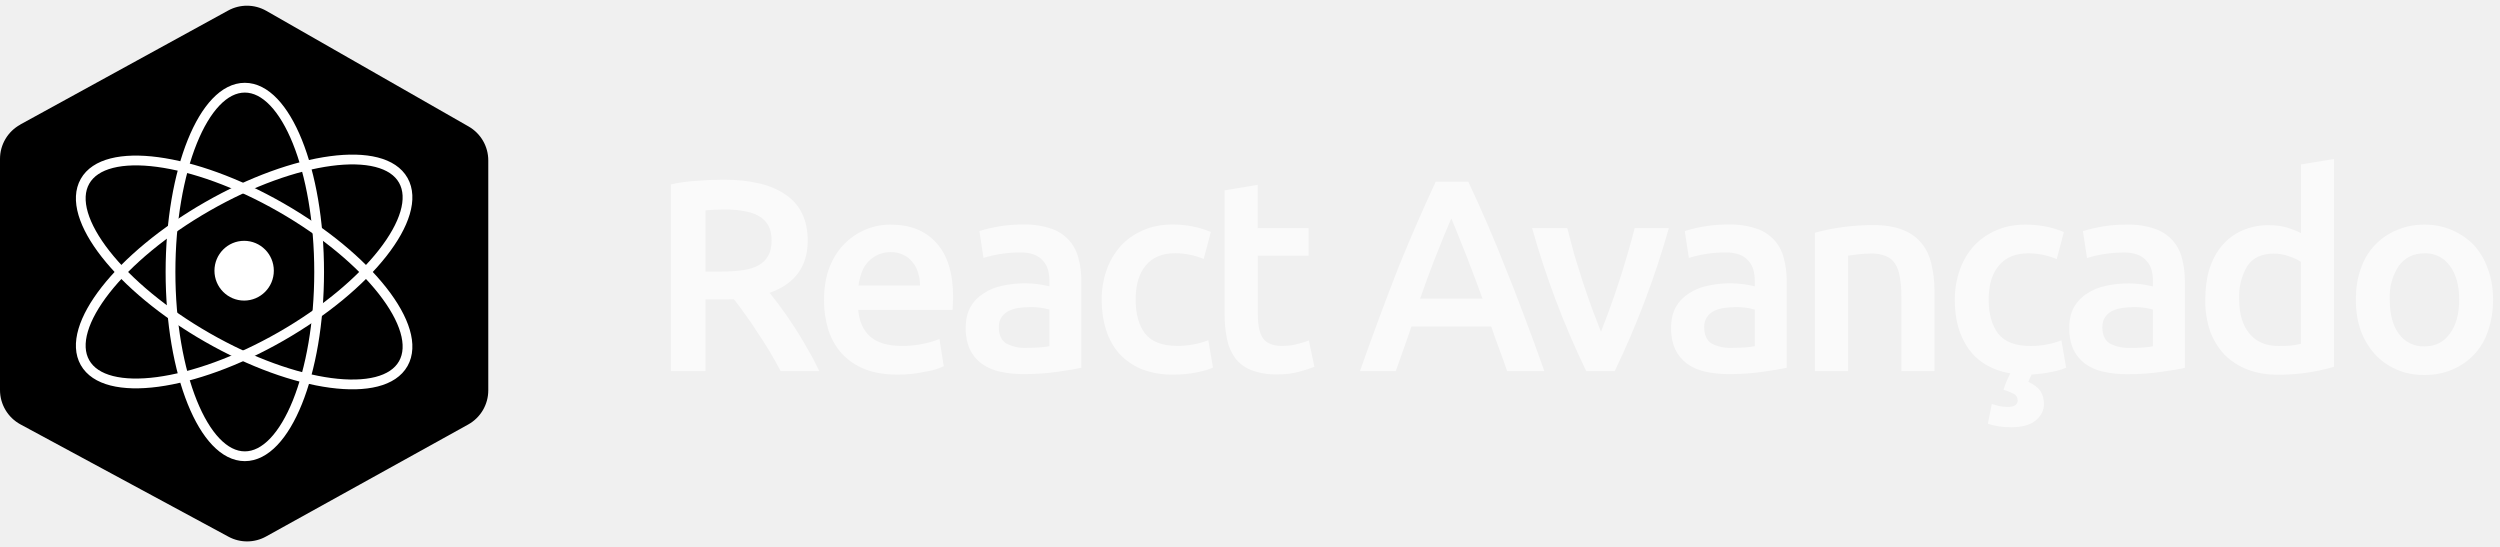
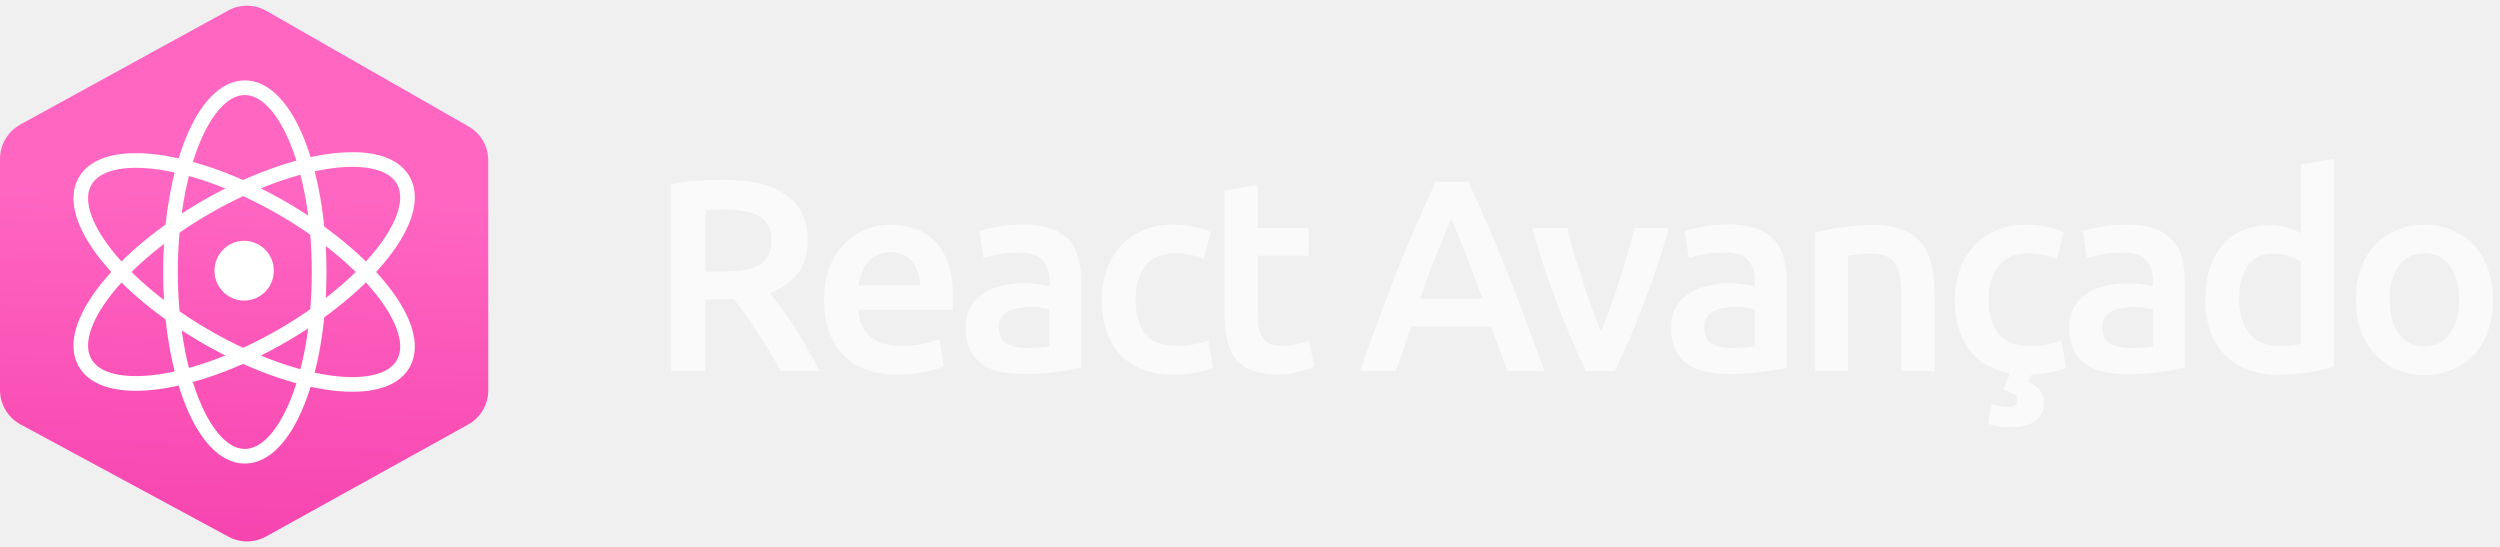
<svg xmlns="http://www.w3.org/2000/svg" fill="none" viewBox="0 0 256 56">
  <path d="M2.08 12.75L23.36 1.08a4 4 0 013.91.03L48 12.96A4 4 0 0150 16.43v23.54a4 4 0 01-2.06 3.5l-20.7 11.47a4 4 0 01-3.84.02L2.1 43.46A4 4 0 010 39.94V16.26a4 4 0 012.08-3.5z" fill="url(#paint0_linear)" />
-   <ellipse rx="7.65" ry="18.78" transform="matrix(-.49197 .87061 .8678 .49693 25 27.9)" stroke="#fff" strokeWidth="1.5" />
-   <ellipse rx="7.65" ry="18.78" transform="matrix(-.49197 -.87061 .8678 -.49693 25 27.8)" stroke="#fff" strokeWidth="1.5" />
-   <ellipse cx="25.07" cy="27.85" rx="7.61" ry="18.87" transform="rotate(180 25.07 27.85)" stroke="#fff" strokeWidth="1.5" />
+   <ellipse rx="7.65" ry="18.78" transform="matrix(-.49197 .87061 .8678 .49693 25 27.9)" stroke="#fff" stroke-width="1.5" />
+   <ellipse rx="7.65" ry="18.78" transform="matrix(-.49197 -.87061 .8678 -.49693 25 27.8)" stroke="#fff" stroke-width="1.5" />
+   <ellipse cx="25.07" cy="27.85" rx="7.61" ry="18.87" transform="rotate(180 25.07 27.85)" stroke="#fff" stroke-width="1.5" />
  <ellipse cx="25.01" cy="27.73" rx="3.06" ry="3.04" transform="rotate(-90 25 27.73)" fill="#fff" />
  <path d="M74.06 18.4c2.8 0 4.93.51 6.4 1.54 1.5 1.03 2.25 2.6 2.25 4.7 0 2.64-1.3 4.42-3.9 5.35a41.65 41.65 0 013.92 5.8c.44.74.82 1.48 1.16 2.21h-3.95a40.42 40.42 0 00-2.4-4c-.42-.66-.83-1.26-1.24-1.82-.41-.58-.8-1.1-1.15-1.54l-.67.02h-2.24V38H68.7V18.88c.86-.2 1.77-.31 2.74-.37a34.3 34.3 0 012.6-.11zm.25 3.05c-.75 0-1.44.03-2.07.09v6.27h1.54c.86 0 1.61-.05 2.27-.14.65-.1 1.19-.26 1.62-.5.45-.25.78-.58 1-.99.23-.4.34-.93.34-1.56 0-.6-.1-1.1-.33-1.52a2.47 2.47 0 00-.98-.98c-.41-.24-.9-.4-1.49-.5-.58-.11-1.21-.17-1.9-.17zm10.07 9.3c0-1.29.19-2.42.56-3.39.4-.97.9-1.77 1.54-2.4a6.6 6.6 0 014.7-1.96c2.02 0 3.59.62 4.7 1.87 1.15 1.25 1.72 3.12 1.72 5.6l-.03.64c0 .23-.01.43-.03.62h-9.66c.1 1.17.5 2.09 1.23 2.74.75.64 1.82.95 3.22.95a10.35 10.35 0 003.87-.7l.44 2.78a6.26 6.26 0 01-1.9.56 12.6 12.6 0 01-2.83.3c-1.29 0-2.4-.18-3.36-.56a6.48 6.48 0 01-2.35-1.6 6.7 6.7 0 01-1.37-2.4 9.97 9.97 0 01-.45-3.05zm9.83-1.51c0-.47-.07-.9-.2-1.32-.13-.43-.33-.8-.59-1.1a2.37 2.37 0 00-.92-.72 2.73 2.73 0 00-1.29-.28 3.11 3.11 0 00-3 2.16c-.14.4-.25.83-.3 1.26h6.3zm10.87 6.38c1.05 0 1.84-.06 2.38-.17V31.7a6.63 6.63 0 00-1.99-.25c-.37 0-.75.03-1.15.08a3.7 3.7 0 00-1.03.31c-.3.15-.54.36-.73.64-.19.27-.28.6-.28 1.01 0 .8.25 1.36.76 1.68a4 4 0 002.04.45zm-.28-12.63a8.3 8.3 0 012.83.42 4.21 4.21 0 012.8 3.02c.2.72.3 1.5.3 2.36v8.87c-.52.12-1.31.25-2.37.4-1.05.16-2.23.25-3.56.25-.88 0-1.68-.09-2.4-.25a5.2 5.2 0 01-1.88-.82 4 4 0 01-1.2-1.45 5.2 5.2 0 01-.43-2.21c0-.84.16-1.55.48-2.13.33-.58.78-1.05 1.34-1.4a5.4 5.4 0 011.93-.79 10.55 10.55 0 014.82.06v-.56c0-.4-.05-.77-.14-1.12-.1-.35-.26-.66-.5-.92-.23-.28-.54-.5-.93-.65a3.89 3.89 0 00-1.43-.22 12.8 12.8 0 00-3.75.56l-.42-2.75a14.7 14.7 0 014.5-.67zm8.01 7.7c0-1.08.17-2.09.5-3.02a7.3 7.3 0 011.44-2.47c.63-.69 1.4-1.23 2.3-1.62.89-.4 1.9-.59 3.02-.59 1.38 0 2.68.25 3.92.76l-.73 2.77a7.6 7.6 0 00-2.92-.59c-1.32 0-2.33.42-3.02 1.26-.69.82-1.03 1.99-1.03 3.5 0 1.46.32 2.62.97 3.47.66.84 1.76 1.26 3.3 1.26a8.7 8.7 0 003.17-.58l.48 2.8c-.38.18-.94.35-1.7.5-.76.15-1.53.22-2.33.22a8.79 8.79 0 01-3.28-.56 6.58 6.58 0 01-2.3-1.6c-.6-.68-1.04-1.5-1.34-2.43-.3-.95-.45-1.98-.45-3.08zm12.6-11.2l3.38-.56v4.43H134v2.82h-5.2v5.97c0 1.17.18 2.01.55 2.52.38.5 1.01.75 1.9.75.62 0 1.16-.06 1.63-.2.49-.12.87-.24 1.15-.36l.56 2.7c-.4.16-.9.33-1.54.5-.64.18-1.38.28-2.24.28a7.2 7.2 0 01-2.63-.42 3.92 3.92 0 01-1.66-1.2 4.94 4.94 0 01-.86-1.94 12.2 12.2 0 01-.26-2.6V19.49zM154.33 38c-.26-.77-.53-1.52-.81-2.27-.28-.74-.56-1.51-.82-2.3h-8.17a83.8 83.8 0 01-.81 2.33l-.79 2.24h-3.67a333.28 333.28 0 013.98-10.72 195.8 195.8 0 013.78-8.68h3.33a144.25 144.25 0 013.75 8.68c.64 1.56 1.28 3.23 1.94 4.98.67 1.75 1.37 3.67 2.1 5.74h-3.81zm-5.71-15.65a120.1 120.1 0 00-3.2 8.23h6.39a187.52 187.52 0 00-3.2-8.23zM162.43 38a88.45 88.45 0 01-5.54-14.64h3.6l.7 2.66.88 2.82c.31.94.63 1.85.95 2.75l.92 2.38a87.54 87.54 0 002.72-7.95c.28-.96.52-1.84.73-2.66h3.5A91.1 91.1 0 01165.35 38h-2.92zm14.88-2.38c1.04 0 1.84-.06 2.38-.17V31.7a6.63 6.63 0 00-1.99-.25c-.37 0-.75.03-1.15.08a3.7 3.7 0 00-1.03.31c-.3.15-.55.36-.73.64-.19.27-.28.6-.28 1.01 0 .8.25 1.36.75 1.68a4 4 0 002.05.45zm-.28-12.63a8.3 8.3 0 012.83.42 4.21 4.21 0 012.8 3.02c.2.72.3 1.5.3 2.36v8.87c-.52.12-1.31.25-2.38.4-1.04.16-2.23.25-3.55.25-.88 0-1.68-.09-2.4-.25a5.2 5.2 0 01-1.88-.82 4 4 0 01-1.2-1.45 5.2 5.2 0 01-.43-2.21c0-.84.16-1.55.48-2.13.33-.58.78-1.05 1.34-1.4a5.4 5.4 0 011.93-.79 10.55 10.55 0 014.82.06v-.56c0-.4-.05-.77-.14-1.12-.1-.35-.26-.66-.5-.92-.23-.28-.54-.5-.93-.65a3.89 3.89 0 00-1.43-.22 12.8 12.8 0 00-3.75.56l-.42-2.75a14.7 14.7 0 014.5-.67zm8.82.84a22.64 22.64 0 016.02-.78c1.2 0 2.2.17 3 .5.8.32 1.44.78 1.9 1.37.49.58.82 1.3 1.01 2.13.2.82.31 1.73.31 2.72V38h-3.39v-7.7a10 10 0 00-.17-1.99c-.09-.56-.26-1-.5-1.34-.22-.36-.54-.6-.95-.76a3.7 3.7 0 00-1.46-.25c-.43 0-.88.03-1.34.08l-1.04.14V38h-3.39V23.83zM207.7 39.1c.6.28 1.01.6 1.24.95.24.36.36.8.36 1.32 0 .65-.28 1.21-.84 1.68-.56.47-1.4.7-2.52.7-.9 0-1.7-.12-2.38-.36l.4-2.02.72.2c.3.07.6.1.92.1.32 0 .56-.05.73-.16a.55.55 0 00.28-.5c0-.3-.13-.53-.4-.68a7.14 7.14 0 00-.77-.33l-.28-.09a9.54 9.54 0 01.7-1.68 7.19 7.19 0 01-2.53-.9 5.87 5.87 0 01-1.76-1.62 7.66 7.66 0 01-1.06-2.26c-.23-.84-.34-1.76-.34-2.75 0-1.08.17-2.09.5-3.02a7.3 7.3 0 011.43-2.47c.64-.69 1.4-1.23 2.3-1.62.9-.4 1.9-.59 3.02-.59 1.38 0 2.7.25 3.92.76l-.73 2.77a7.6 7.6 0 00-2.9-.59c-1.33 0-2.34.42-3.03 1.26-.7.82-1.04 1.99-1.04 3.5 0 1.46.33 2.62.98 3.47.66.84 1.76 1.26 3.3 1.26a8.7 8.7 0 003.17-.58l.48 2.8c-.34.16-.83.31-1.49.44-.65.13-1.33.22-2.04.26a7.65 7.65 0 00-.34.75zm10.38-3.47c1.05 0 1.84-.06 2.38-.17V31.7a6.63 6.63 0 00-1.99-.25c-.37 0-.75.03-1.14.08a3.7 3.7 0 00-1.04.31c-.3.15-.54.36-.73.64-.19.27-.28.6-.28 1.01 0 .8.25 1.36.76 1.68a4 4 0 002.04.45zm-.28-12.63a8.3 8.3 0 012.83.42 4.21 4.21 0 012.8 3.02c.2.72.3 1.5.3 2.36v8.87c-.51.12-1.3.25-2.37.4-1.05.16-2.23.25-3.56.25-.88 0-1.68-.09-2.4-.25a5.2 5.2 0 01-1.88-.82 4 4 0 01-1.2-1.45 5.2 5.2 0 01-.43-2.21c0-.84.16-1.55.48-2.13.34-.58.78-1.05 1.34-1.4a5.4 5.4 0 011.94-.79 10.55 10.55 0 014.81.06v-.56c0-.4-.04-.77-.14-1.12-.1-.35-.26-.66-.5-.92-.23-.28-.53-.5-.93-.65a3.89 3.89 0 00-1.42-.22 12.8 12.8 0 00-3.76.56l-.42-2.75a14.7 14.7 0 014.5-.67zm11.49 7.65c0 1.49.35 2.67 1.06 3.52.71.84 1.69 1.26 2.94 1.26.54 0 1-.01 1.37-.05.4-.06.71-.11.95-.17v-8.4c-.3-.2-.7-.4-1.2-.56-.49-.19-1-.28-1.57-.28-1.23 0-2.14.42-2.71 1.26a6.09 6.09 0 00-.84 3.42zm9.71 6.91a20.01 20.01 0 01-5.74.81c-1.16 0-2.2-.17-3.1-.53a6.7 6.7 0 01-2.36-1.51 7.15 7.15 0 01-1.48-2.4 9.54 9.54 0 01-.5-3.2c0-1.16.13-2.2.41-3.14.3-.95.73-1.76 1.3-2.43a5.54 5.54 0 012.04-1.54 6.5 6.5 0 012.77-.56c.7 0 1.33.08 1.88.25.54.17 1 .35 1.4.56v-7.03l3.38-.56v21.28zm16.29-6.89c0 1.16-.17 2.22-.5 3.17a6.38 6.38 0 01-3.67 4c-.86.38-1.81.56-2.86.56-1.04 0-2-.18-2.85-.56-.86-.37-1.6-.9-2.22-1.57a7.36 7.36 0 01-1.45-2.43c-.34-.95-.5-2-.5-3.17 0-1.15.16-2.2.5-3.13a6.42 6.42 0 013.7-3.98c.85-.37 1.8-.56 2.82-.56a7.01 7.01 0 015.07 2.1 7 7 0 011.43 2.44c.35.93.53 1.98.53 3.13zm-3.47 0c0-1.45-.32-2.6-.95-3.44a3.02 3.02 0 00-2.6-1.29c-1.13 0-2 .43-2.64 1.29a5.71 5.71 0 00-.92 3.44c0 1.48.3 2.65.92 3.5a3.1 3.1 0 002.63 1.3c1.12 0 1.99-.44 2.6-1.3.64-.85.96-2.02.96-3.5z" fill="#FAFAFA" />
  <defs>
    <linearGradient id="paint0_linear" x1="24" y1="76" x2="26" y2="19.5" gradientUnits="userSpaceOnUse">
-       <stop stopColor="#F231A5" />
-       <stop offset="1" stopColor="#FF66C2" />
+       <stop stop-color="#F231A5" />
+       <stop offset="1" stop-color="#FF66C2" />
    </linearGradient>
  </defs>
</svg>
